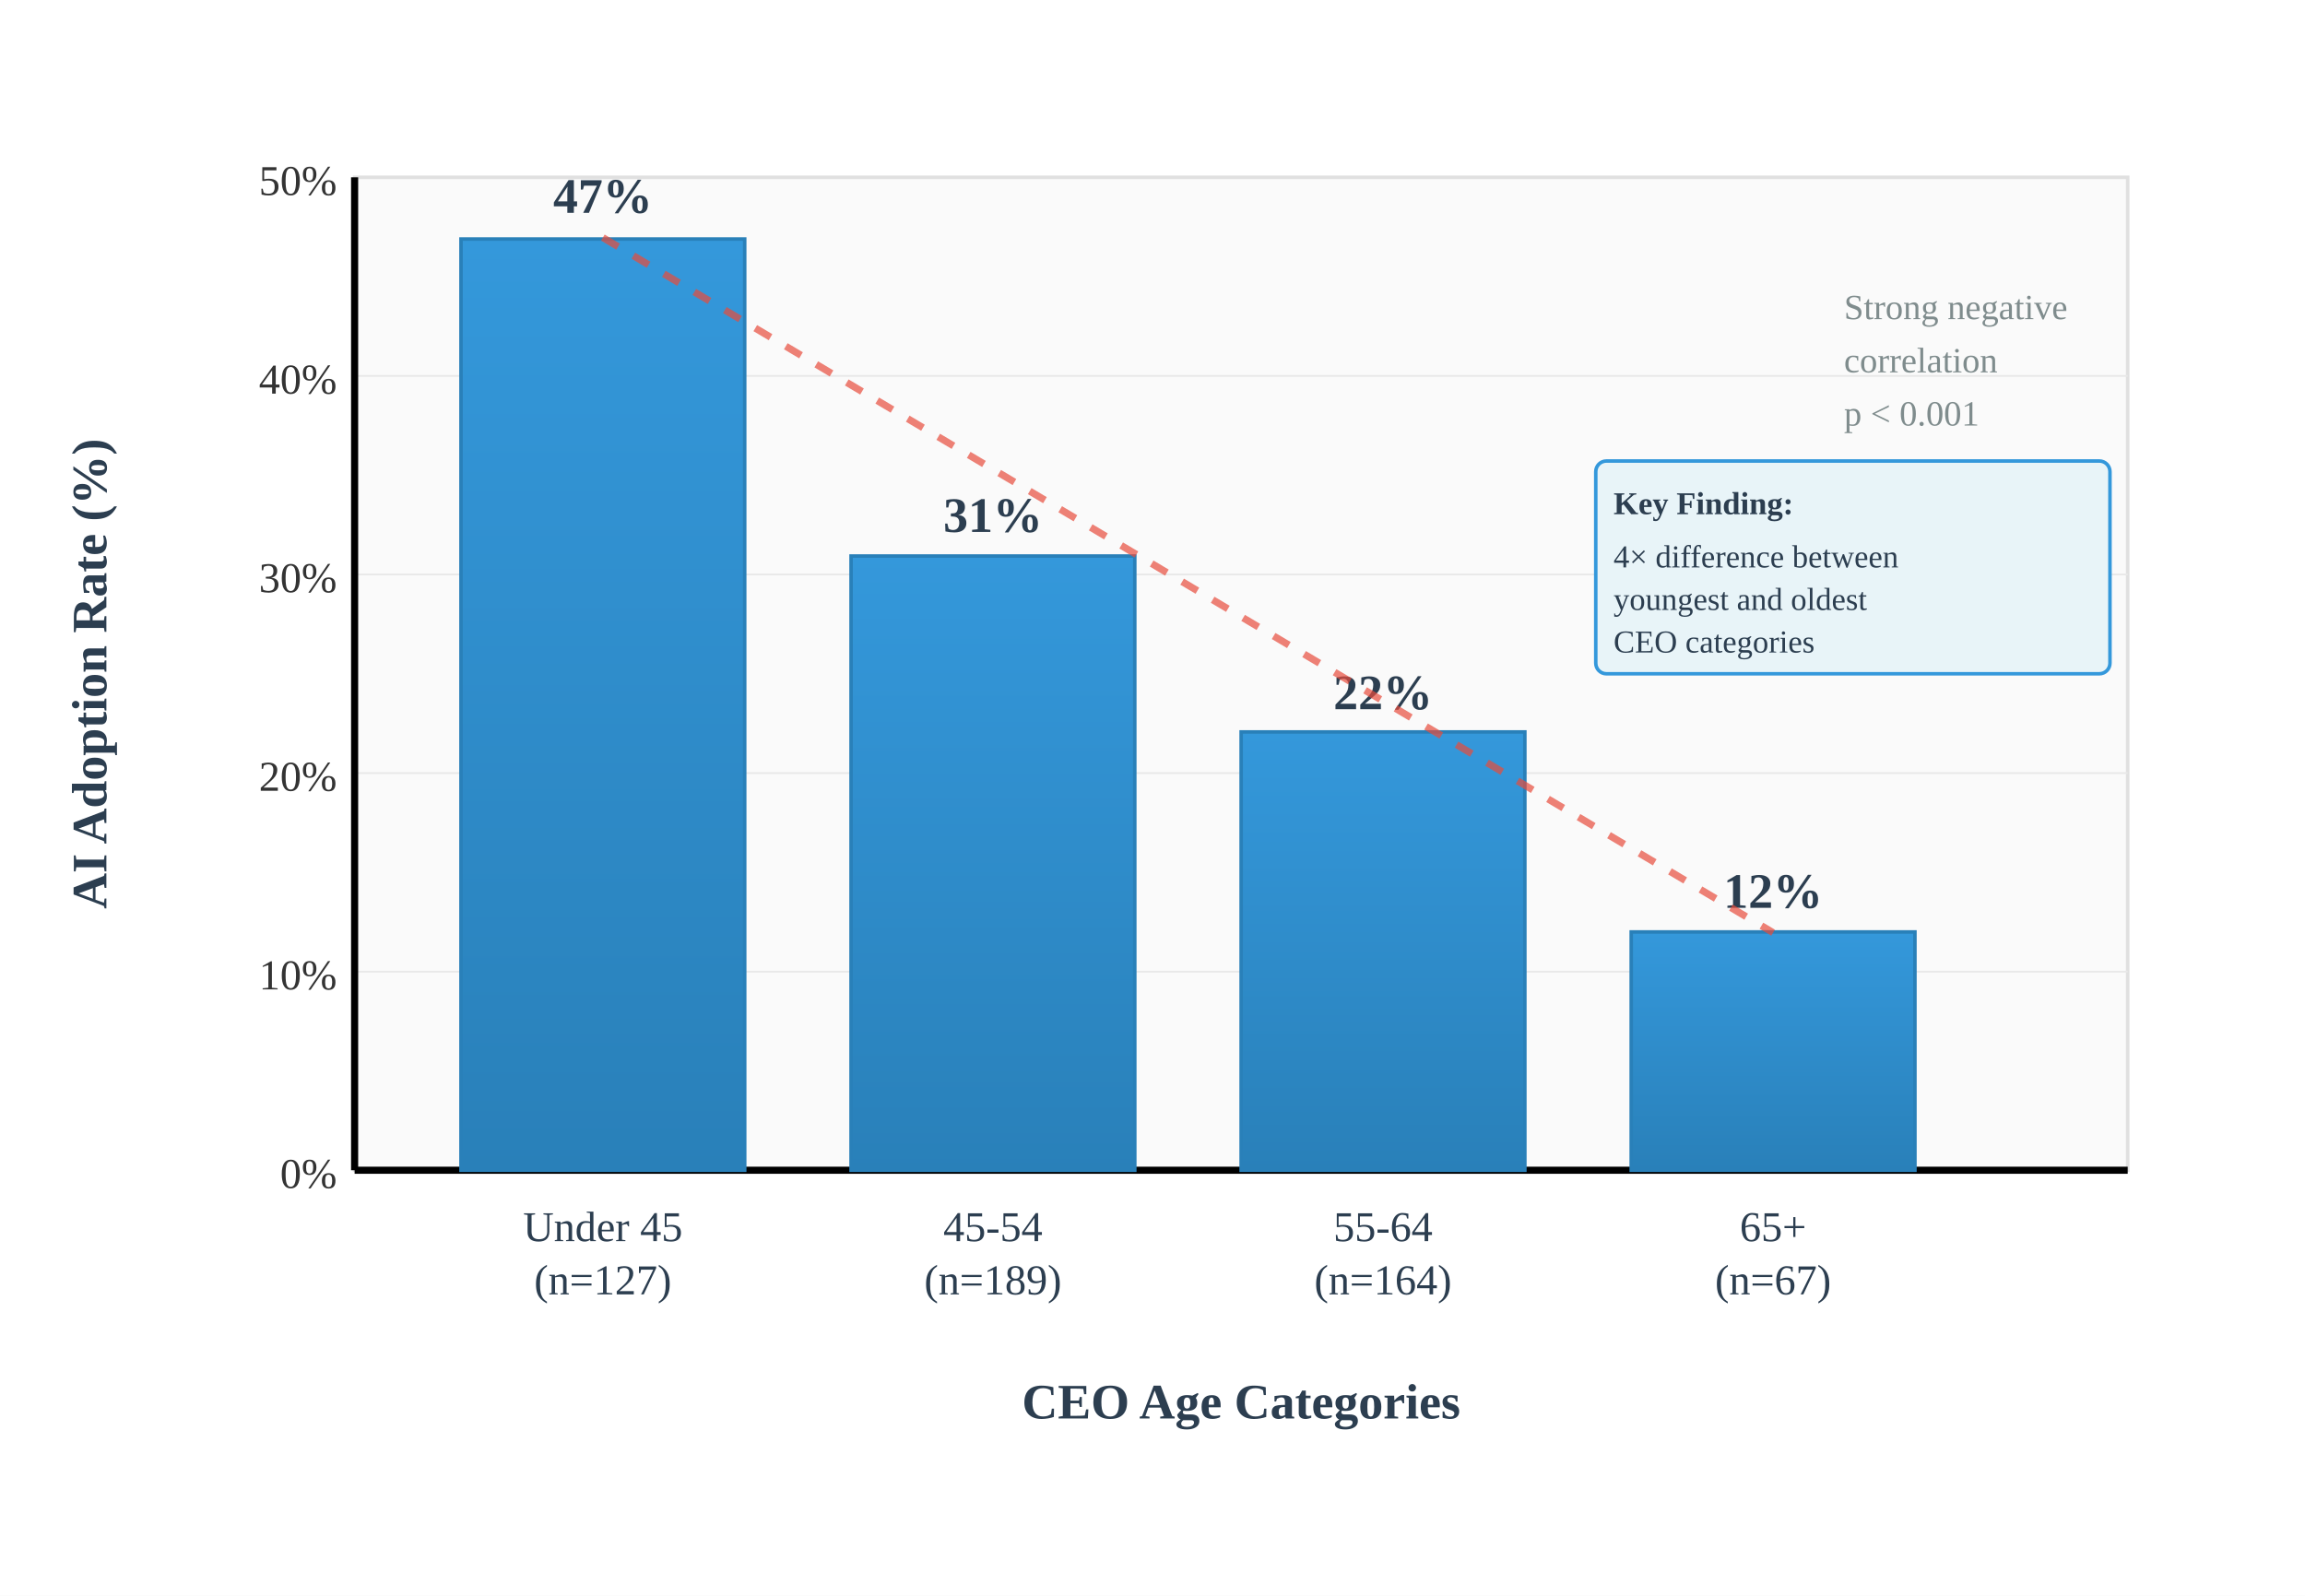
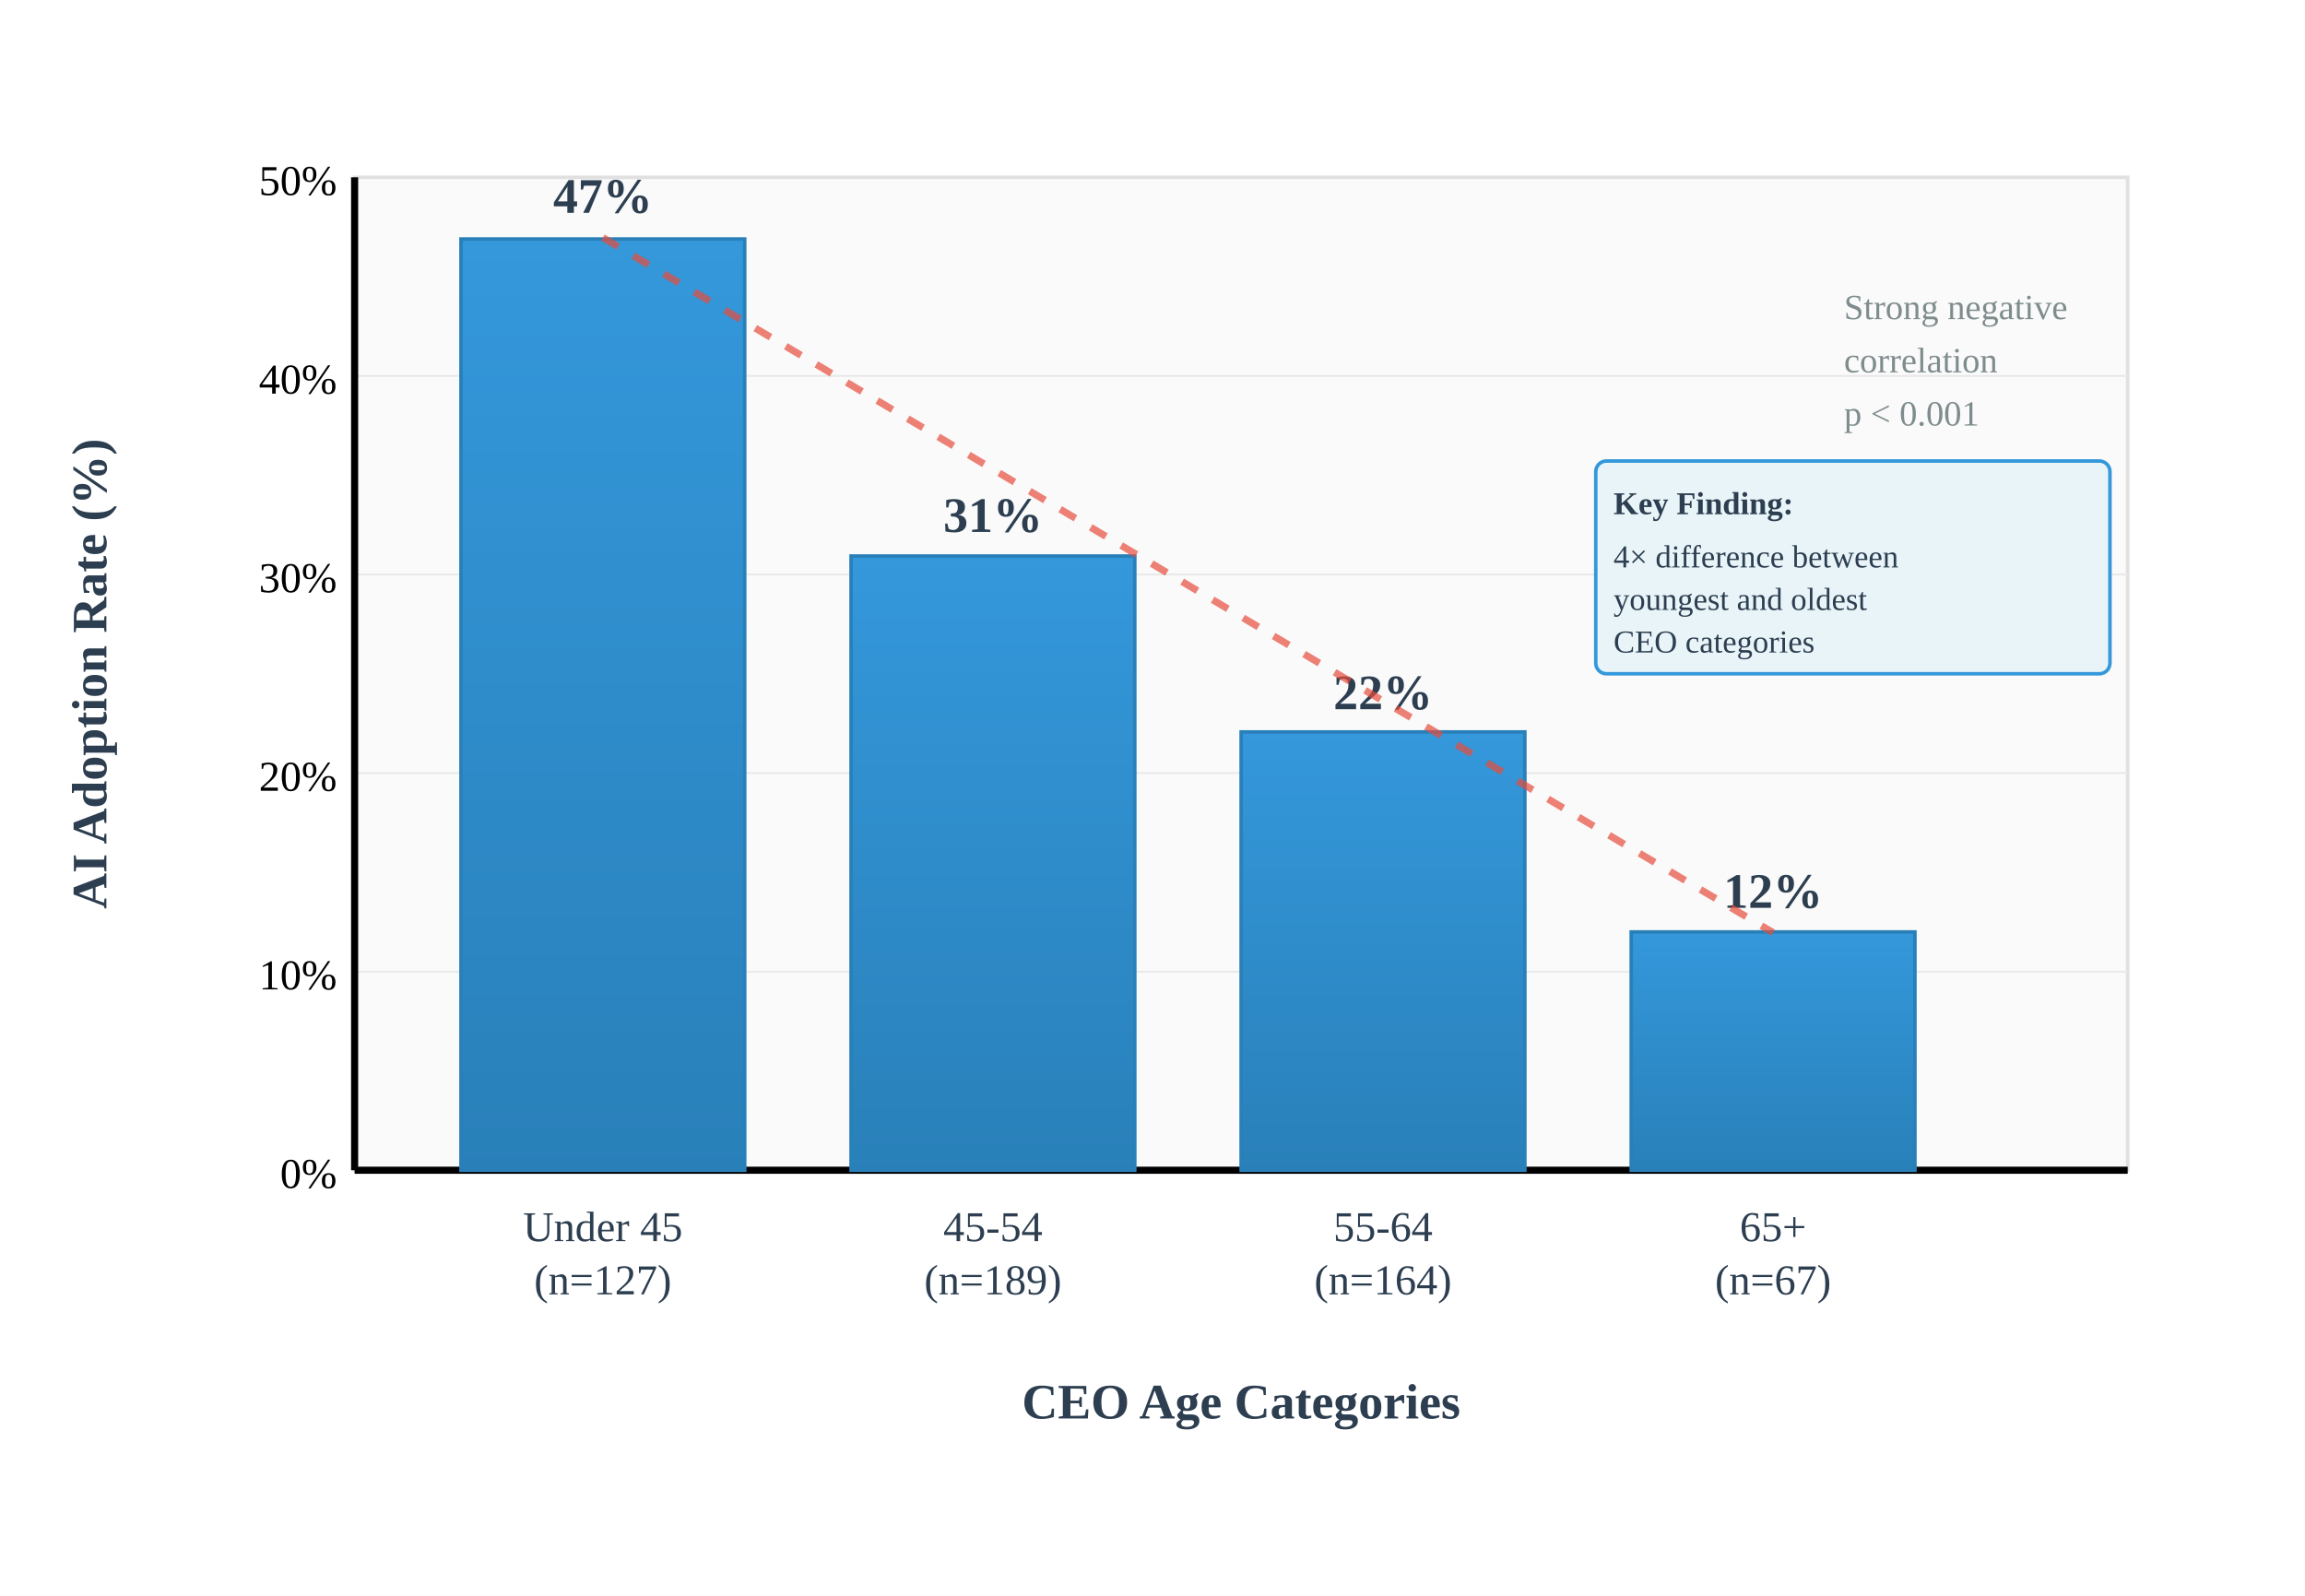
- <svg xmlns="http://www.w3.org/2000/svg" width="650" height="450">
-   <rect width="650" height="450" fill="#ffffff" />
+ <svg xmlns="http://www.w3.org/2000/svg" width="650" height="450" viewBox="0 0 650 450">
+   <rect width="650" height="450" fill="white" />
  <rect x="100" y="50" width="500" height="280" fill="#fafafa" stroke="#e0e0e0" stroke-width="1" />
  <g stroke="#e8e8e8" stroke-width="0.5">
    <line x1="100" y1="106" x2="600" y2="106" />
    <line x1="100" y1="162" x2="600" y2="162" />
    <line x1="100" y1="218" x2="600" y2="218" />
    <line x1="100" y1="274" x2="600" y2="274" />
  </g>
-   <g stroke="#000000" stroke-width="2" fill="none">
+   <g stroke="black" stroke-width="2" fill="none">
    <line x1="100" y1="50" x2="100" y2="330" />
    <line x1="100" y1="330" x2="600" y2="330" />
  </g>
-   <g font-family="Times New Roman" font-size="12" fill="#333333" text-anchor="end">
+   <g font-family="Times New Roman, serif" font-size="12" fill="black" text-anchor="end">
    <text x="95" y="335">0%</text>
    <text x="95" y="279">10%</text>
    <text x="95" y="223">20%</text>
    <text x="95" y="167">30%</text>
    <text x="95" y="111">40%</text>
    <text x="95" y="55">50%</text>
  </g>
  <defs>
-     <linearGradient id="barGradient" x1="0%" y1="0%" x2="0%" y2="100%">
-       <stop offset="0%" style="stop-color:#3498db;stop-opacity:1" />
-       <stop offset="100%" style="stop-color:#2980b9;stop-opacity:1" />
+     <linearGradient id="barGrad" x1="0%" y1="0%" x2="0%" y2="100%">
+       <stop offset="0%" stop-color="#3498db" />
+       <stop offset="100%" stop-color="#2980b9" />
    </linearGradient>
  </defs>
-   <rect x="130" y="67.4" width="80" height="262.6" fill="url(#barGradient)" stroke="#2980b9" stroke-width="1" />
-   <rect x="240" y="156.8" width="80" height="173.2" fill="url(#barGradient)" stroke="#2980b9" stroke-width="1" />
-   <rect x="350" y="206.4" width="80" height="123.6" fill="url(#barGradient)" stroke="#2980b9" stroke-width="1" />
-   <rect x="460" y="262.8" width="80" height="67.2" fill="url(#barGradient)" stroke="#2980b9" stroke-width="1" />
-   <g font-family="Times New Roman" font-size="14" font-weight="bold" fill="#2c3e50" text-anchor="middle">
+   <rect x="130" y="67.4" width="80" height="262.6" fill="url(#barGrad)" stroke="#2980b9" stroke-width="1" />
+   <rect x="240" y="156.8" width="80" height="173.2" fill="url(#barGrad)" stroke="#2980b9" stroke-width="1" />
+   <rect x="350" y="206.4" width="80" height="123.6" fill="url(#barGrad)" stroke="#2980b9" stroke-width="1" />
+   <rect x="460" y="262.8" width="80" height="67.2" fill="url(#barGrad)" stroke="#2980b9" stroke-width="1" />
+   <g font-family="Times New Roman, serif" font-size="14" font-weight="bold" fill="#2c3e50" text-anchor="middle">
    <text x="170" y="60">47%</text>
    <text x="280" y="150">31%</text>
    <text x="390" y="200">22%</text>
    <text x="500" y="256">12%</text>
  </g>
-   <g font-family="Times New Roman" font-size="12" fill="#2c3e50" text-anchor="middle">
+   <g font-family="Times New Roman, serif" font-size="12" fill="#2c3e50" text-anchor="middle">
    <text x="170" y="350">Under 45</text>
    <text x="170" y="365">(n=127)</text>
    <text x="280" y="350">45-54</text>
    <text x="280" y="365">(n=189)</text>
    <text x="390" y="350">55-64</text>
    <text x="390" y="365">(n=164)</text>
    <text x="500" y="350">65+</text>
    <text x="500" y="365">(n=67)</text>
  </g>
-   <g font-family="Times New Roman" font-size="14" font-weight="bold" fill="#2c3e50">
-     <text x="30" y="190" text-anchor="middle" transform="rotate(-90, 30, 190)">AI Adoption Rate (%)</text>
+   <g font-family="Times New Roman, serif" font-size="14" font-weight="bold" fill="#2c3e50">
+     <text x="30" y="190" text-anchor="middle" transform="rotate(-90 30 190)">AI Adoption Rate (%)</text>
    <text x="350" y="400" text-anchor="middle">CEO Age Categories</text>
  </g>
-   <g stroke="#e74c3c" stroke-width="2" fill="none" stroke-dasharray="5,5" opacity="0.7">
-     <line x1="170" y1="67" x2="500" y2="263" />
-   </g>
-   <g font-family="Times New Roman" font-size="10" fill="#7f8c8d">
+   <line x1="170" y1="67" x2="500" y2="263" stroke="#e74c3c" stroke-width="2" stroke-dasharray="5,5" opacity="0.7" />
+   <g font-family="Times New Roman, serif" font-size="10" fill="#7f8c8d">
    <text x="520" y="90">Strong negative</text>
    <text x="520" y="105">correlation</text>
    <text x="520" y="120">p &lt; 0.001</text>
  </g>
  <rect x="450" y="130" width="145" height="60" fill="#e8f4f8" stroke="#3498db" stroke-width="1" rx="3" />
-   <g font-family="Times New Roman" font-size="9" fill="#2c3e50">
+   <g font-family="Times New Roman, serif" font-size="9" fill="#2c3e50">
    <text x="455" y="145" font-weight="bold">Key Finding:</text>
    <text x="455" y="160">4× difference between</text>
    <text x="455" y="172">youngest and oldest</text>
    <text x="455" y="184">CEO categories</text>
  </g>
</svg>
